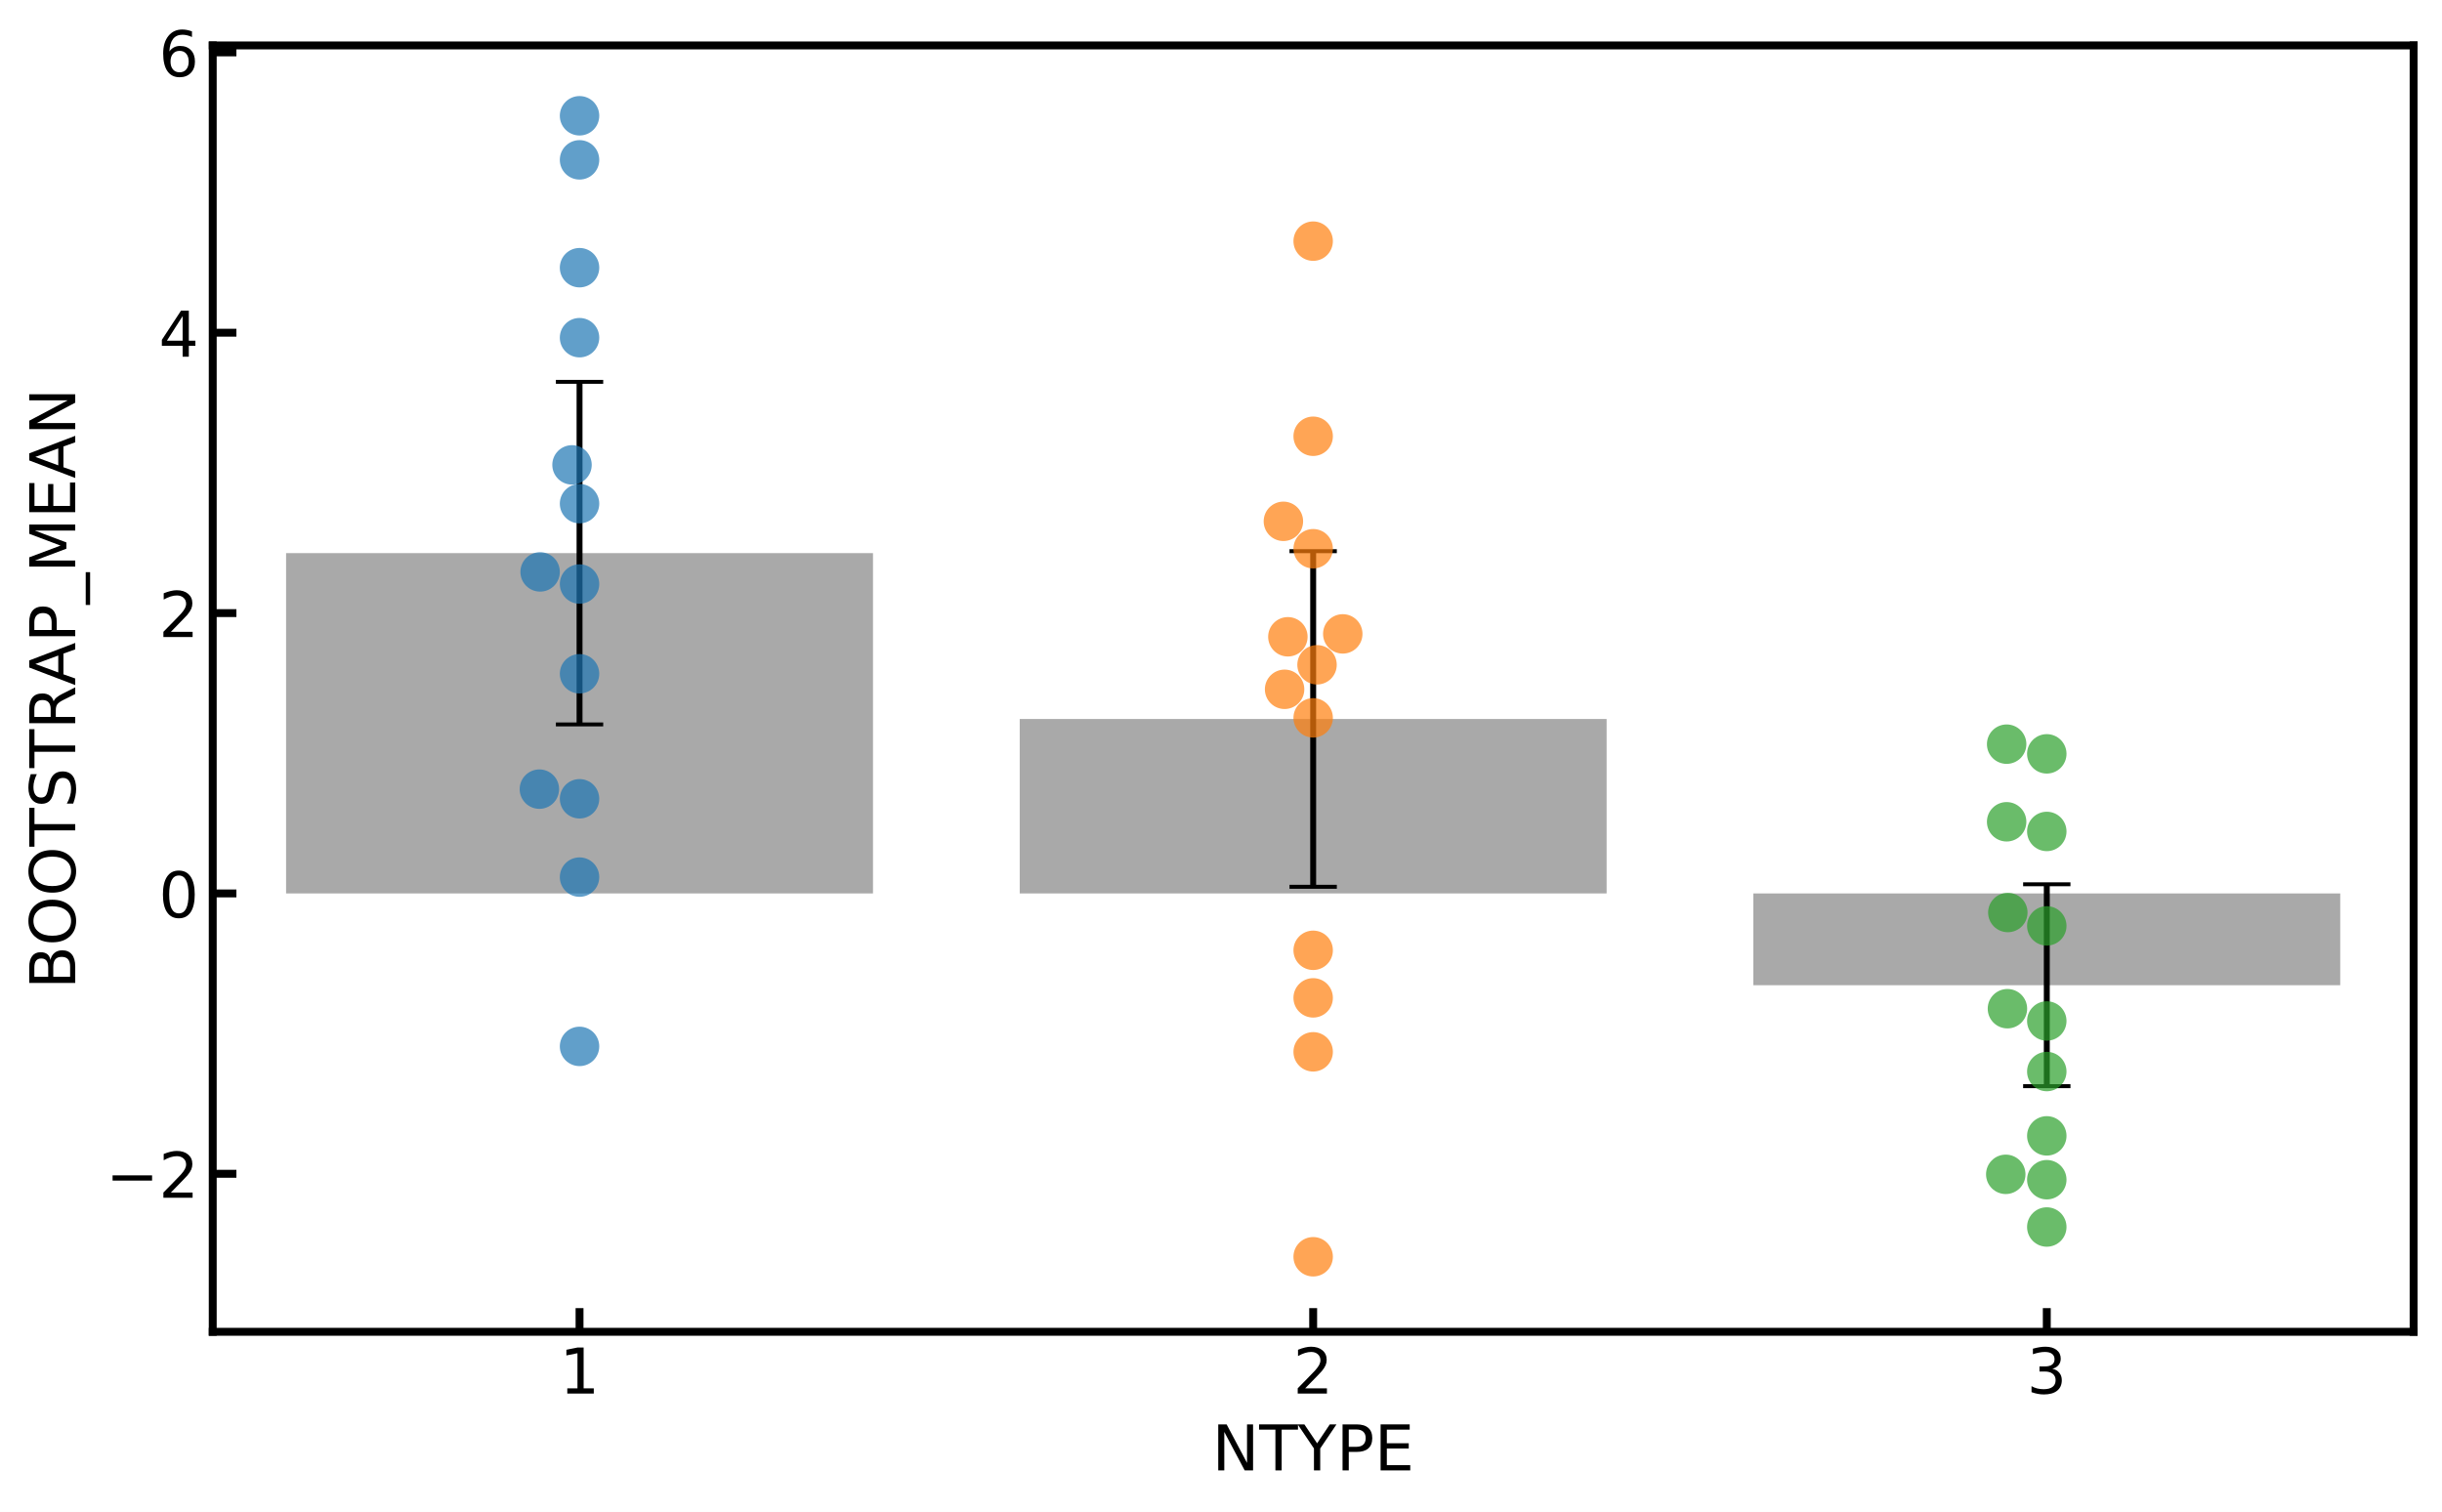
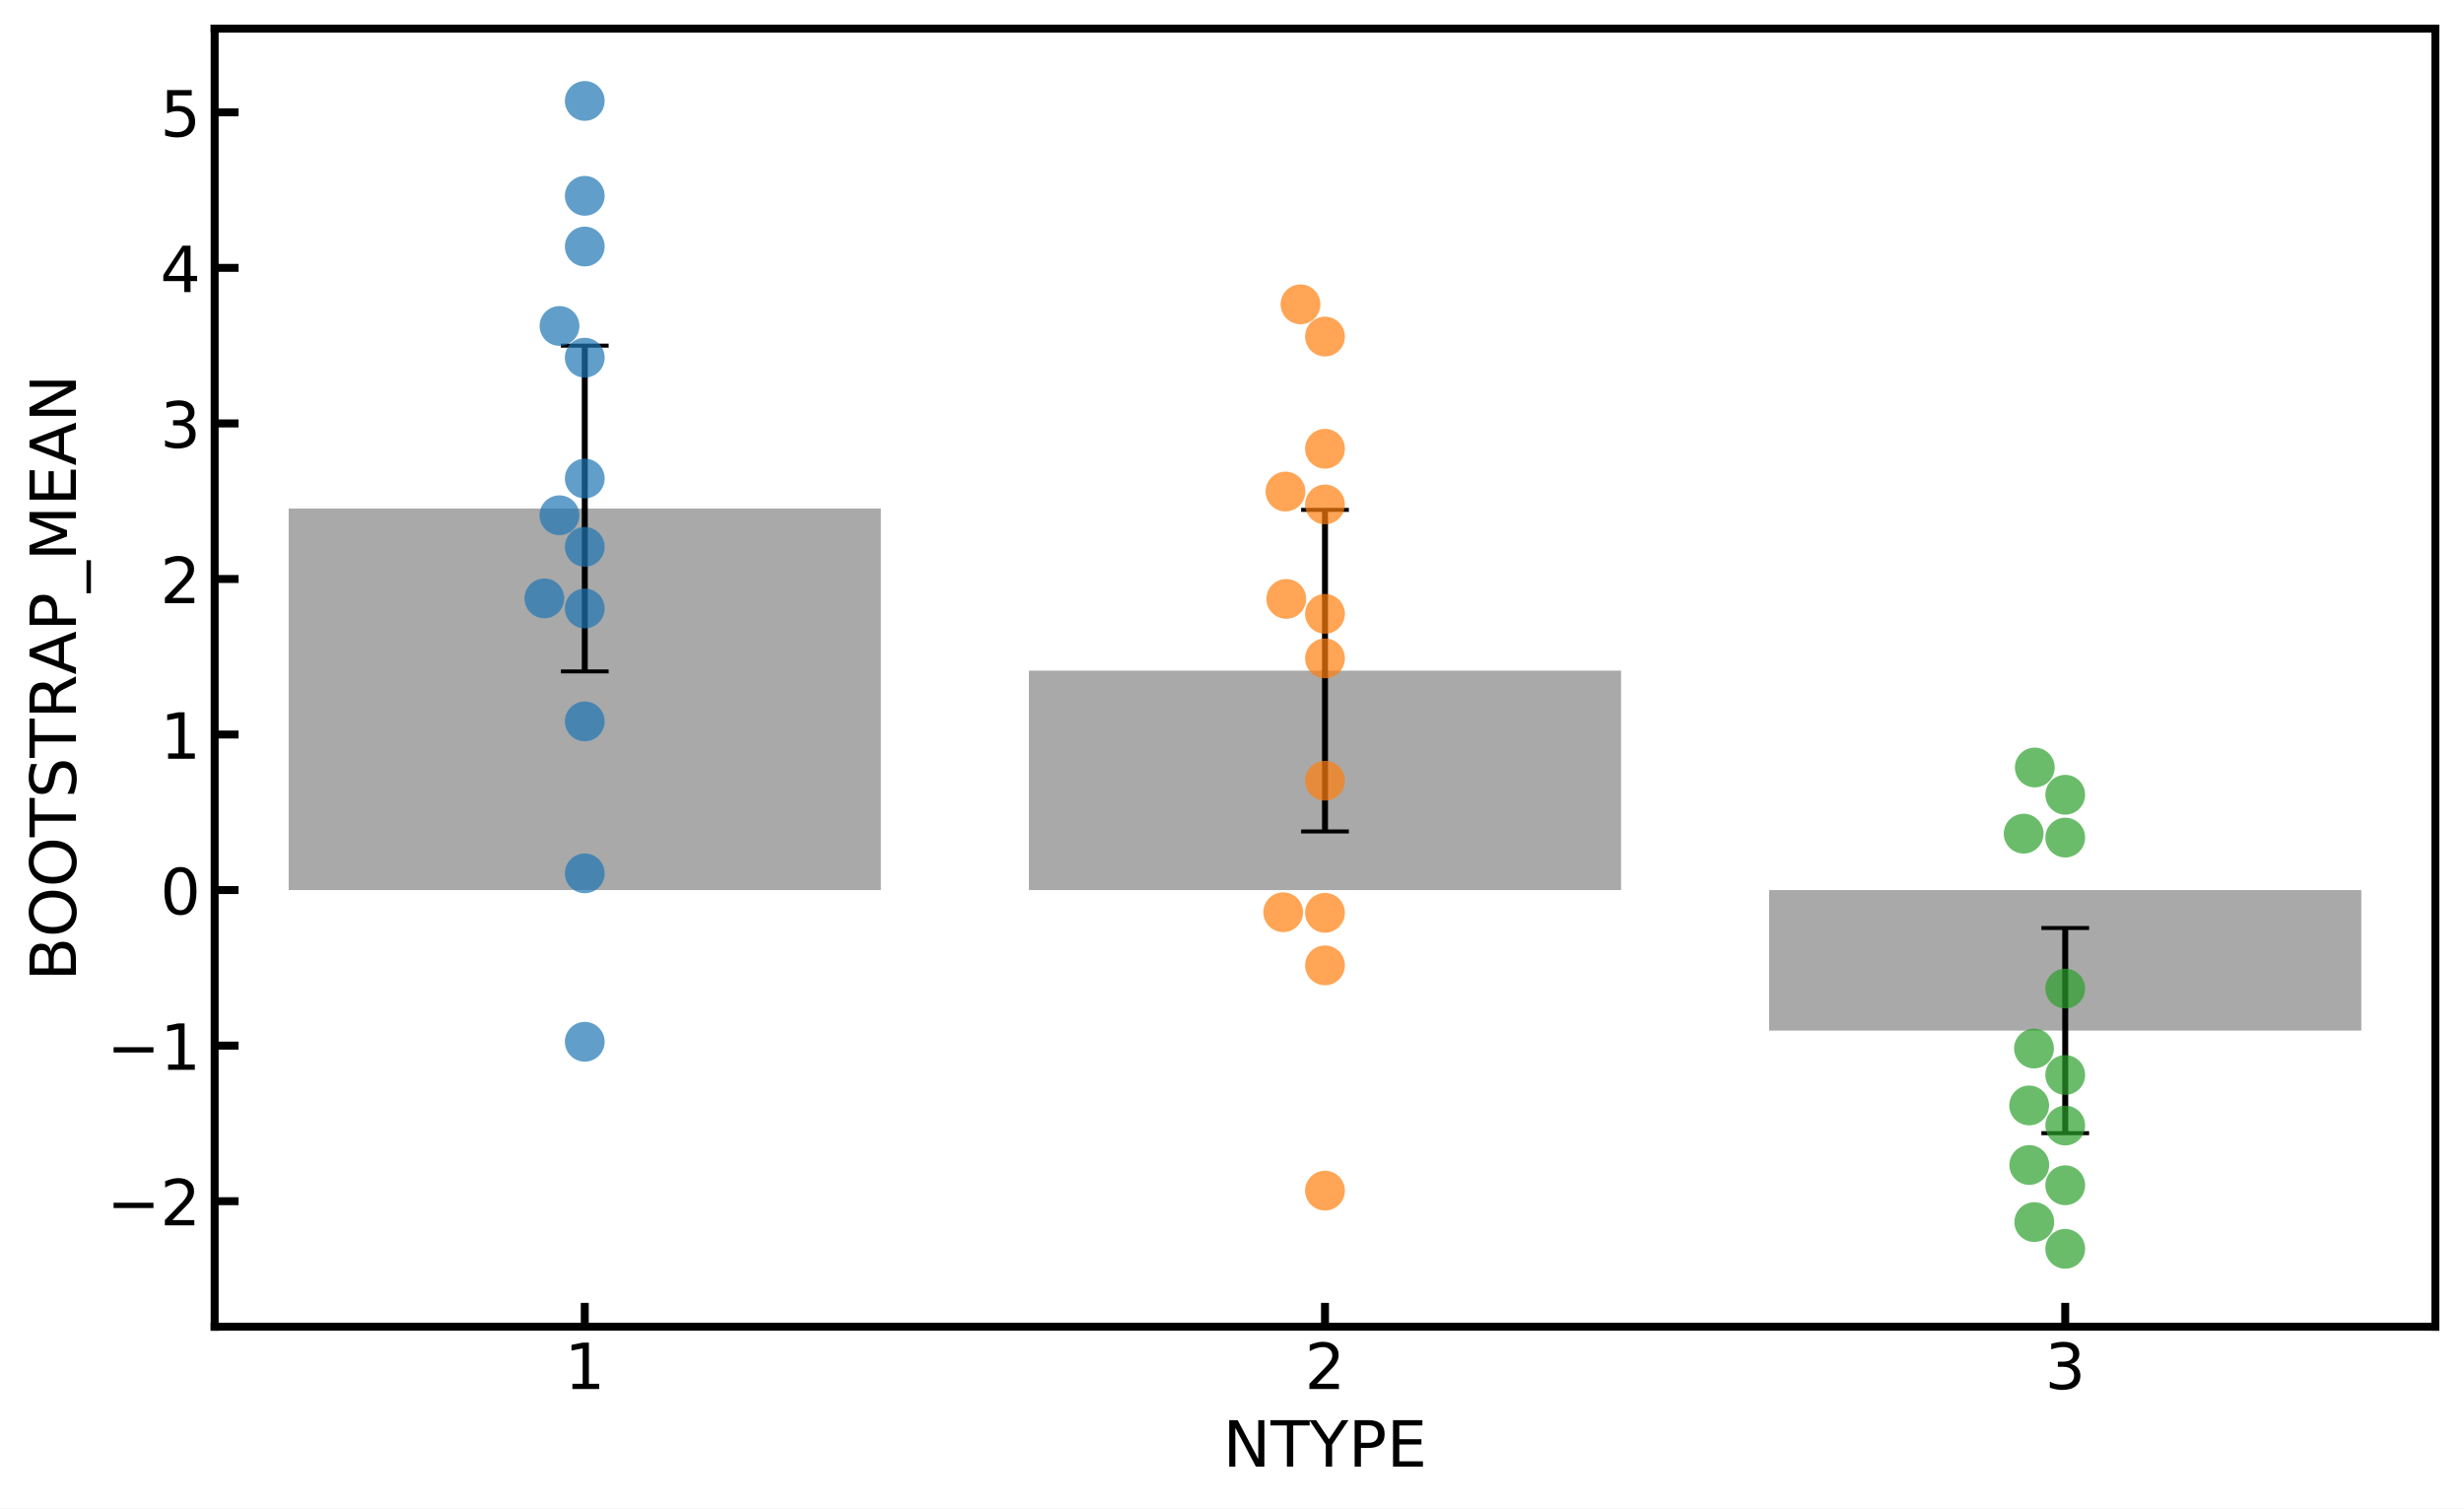
- <svg xmlns="http://www.w3.org/2000/svg" xmlns:xlink="http://www.w3.org/1999/xlink" height="383.348pt" version="1.1" viewBox="0 0 619.135 383.348" width="619.135pt">
+ <svg xmlns="http://www.w3.org/2000/svg" xmlns:xlink="http://www.w3.org/1999/xlink" height="379.03pt" version="1.1" viewBox="0 0 619.135 379.03" width="619.135pt">
  <defs>
    <style type="text/css">
*{stroke-linecap:butt;stroke-linejoin:round;}
  </style>
  </defs>
  <g id="figure_1">
    <g id="patch_1">
-       <path d="M 0 383.348  L 619.135 383.348  L 619.135 0  L 0 0  z " style="fill:#ffffff;" />
+       <path d="M 0 379.03  L 619.135 379.03  L 619.135 0  L 0 0  z " style="fill:#ffffff;" />
    </g>
    <g id="axes_1">
      <g id="patch_2">
-         <path d="M 53.935 337.678  L 611.935 337.678  L 611.935 11.518  L 53.935 11.518  z " style="fill:#ffffff;" />
+         <path d="M 53.935 333.36  L 611.935 333.36  L 611.935 7.2  L 53.935 7.2  z " style="fill:#ffffff;" />
      </g>
      <g id="patch_3">
-         <path clip-path="url(#pdb4d108498)" d="M 72.535 226.531  L 221.335 226.531  L 221.335 140.245  L 72.535 140.245  z " style="fill:#a9a9a9;" />
+         <path clip-path="url(#pf513276c73)" d="M 72.535 223.643  L 221.335 223.643  L 221.335 127.777  L 72.535 127.777  z " style="fill:#a9a9a9;" />
      </g>
      <g id="patch_4">
-         <path clip-path="url(#pdb4d108498)" d="M 258.535 226.531  L 407.335 226.531  L 407.335 182.3  L 258.535 182.3  z " style="fill:#a9a9a9;" />
+         <path clip-path="url(#pf513276c73)" d="M 258.535 223.643  L 407.335 223.643  L 407.335 168.512  L 258.535 168.512  z " style="fill:#a9a9a9;" />
      </g>
      <g id="patch_5">
-         <path clip-path="url(#pdb4d108498)" d="M 444.535 226.531  L 593.335 226.531  L 593.335 249.801  L 444.535 249.801  z " style="fill:#a9a9a9;" />
+         <path clip-path="url(#pf513276c73)" d="M 444.535 223.643  L 593.335 223.643  L 593.335 258.952  L 444.535 258.952  z " style="fill:#a9a9a9;" />
      </g>
      <g id="matplotlib.axis_1">
        <g id="xtick_1">
          <g id="line2d_1">
            <defs>
-               <path d="M 0 0  L 0 -6  " id="mb0df0463df" style="stroke:#000000;stroke-width:2;" />
-             </defs>
-             <g>
-               <use style="stroke:#000000;stroke-width:2;" x="146.935" xlink:href="#mb0df0463df" y="337.678" />
+               <path d="M 0 0  L 0 -6  " id="m3873dc0b98" style="stroke:#000000;stroke-width:2;" />
+             </defs>
+             <g>
+               <use style="stroke:#000000;stroke-width:2;" x="146.935" xlink:href="#m3873dc0b98" y="333.36" />
            </g>
          </g>
          <g id="text_1">
            <defs>
              <path d="M 12.406 8.297  L 28.516 8.297  L 28.516 63.922  L 10.984 60.406  L 10.984 69.391  L 28.422 72.906  L 38.281 72.906  L 38.281 8.297  L 54.391 8.297  L 54.391 0  L 12.406 0  z " id="DejaVuSans-49" />
            </defs>
-             <g transform="translate(141.845 353.3353)scale(0.16 -0.16)">
+             <g transform="translate(141.845 349.0175)scale(0.16 -0.16)">
              <use xlink:href="#DejaVuSans-49" />
            </g>
          </g>
        </g>
        <g id="xtick_2">
          <g id="line2d_2">
            <g>
-               <use style="stroke:#000000;stroke-width:2;" x="332.935" xlink:href="#mb0df0463df" y="337.678" />
+               <use style="stroke:#000000;stroke-width:2;" x="332.935" xlink:href="#m3873dc0b98" y="333.36" />
            </g>
          </g>
          <g id="text_2">
            <defs>
              <path d="M 19.188 8.297  L 53.609 8.297  L 53.609 0  L 7.328 0  L 7.328 8.297  Q 12.938 14.109 22.625 23.891  Q 32.328 33.688 34.812 36.531  Q 39.547 41.844 41.422 45.531  Q 43.312 49.219 43.312 52.781  Q 43.312 58.594 39.234 62.25  Q 35.156 65.922 28.609 65.922  Q 23.969 65.922 18.812 64.312  Q 13.672 62.703 7.812 59.422  L 7.812 69.391  Q 13.766 71.781 18.938 73  Q 24.125 74.219 28.422 74.219  Q 39.75 74.219 46.484 68.547  Q 53.219 62.891 53.219 53.422  Q 53.219 48.922 51.531 44.891  Q 49.859 40.875 45.406 35.406  Q 44.188 33.984 37.641 27.219  Q 31.109 20.453 19.188 8.297  z " id="DejaVuSans-50" />
            </defs>
-             <g transform="translate(327.845 353.3353)scale(0.16 -0.16)">
+             <g transform="translate(327.845 349.0175)scale(0.16 -0.16)">
              <use xlink:href="#DejaVuSans-50" />
            </g>
          </g>
        </g>
        <g id="xtick_3">
          <g id="line2d_3">
            <g>
-               <use style="stroke:#000000;stroke-width:2;" x="518.935" xlink:href="#mb0df0463df" y="337.678" />
+               <use style="stroke:#000000;stroke-width:2;" x="518.935" xlink:href="#m3873dc0b98" y="333.36" />
            </g>
          </g>
          <g id="text_3">
            <defs>
              <path d="M 40.578 39.312  Q 47.656 37.797 51.625 33  Q 55.609 28.219 55.609 21.188  Q 55.609 10.406 48.188 4.484  Q 40.766 -1.422 27.094 -1.422  Q 22.516 -1.422 17.656 -0.516  Q 12.797 0.391 7.625 2.203  L 7.625 11.719  Q 11.719 9.328 16.594 8.109  Q 21.484 6.891 26.812 6.891  Q 36.078 6.891 40.938 10.547  Q 45.797 14.203 45.797 21.188  Q 45.797 27.641 41.281 31.266  Q 36.766 34.906 28.719 34.906  L 20.219 34.906  L 20.219 43.016  L 29.109 43.016  Q 36.375 43.016 40.234 45.922  Q 44.094 48.828 44.094 54.297  Q 44.094 59.906 40.109 62.906  Q 36.141 65.922 28.719 65.922  Q 24.656 65.922 20.016 65.031  Q 15.375 64.156 9.812 62.312  L 9.812 71.094  Q 15.438 72.656 20.344 73.438  Q 25.25 74.219 29.594 74.219  Q 40.828 74.219 47.359 69.109  Q 53.906 64.016 53.906 55.328  Q 53.906 49.266 50.438 45.094  Q 46.969 40.922 40.578 39.312  z " id="DejaVuSans-51" />
            </defs>
-             <g transform="translate(513.845 353.3353)scale(0.16 -0.16)">
+             <g transform="translate(513.845 349.0175)scale(0.16 -0.16)">
              <use xlink:href="#DejaVuSans-51" />
            </g>
          </g>
        </g>
        <g id="text_4">
          <defs>
            <path d="M 9.812 72.906  L 23.094 72.906  L 55.422 11.922  L 55.422 72.906  L 64.984 72.906  L 64.984 0  L 51.703 0  L 19.391 60.984  L 19.391 0  L 9.812 0  z " id="DejaVuSans-78" />
            <path d="M -0.297 72.906  L 61.375 72.906  L 61.375 64.594  L 35.5 64.594  L 35.5 0  L 25.594 0  L 25.594 64.594  L -0.297 64.594  z " id="DejaVuSans-84" />
            <path d="M -0.203 72.906  L 10.406 72.906  L 30.609 42.922  L 50.688 72.906  L 61.281 72.906  L 35.5 34.719  L 35.5 0  L 25.594 0  L 25.594 34.719  z " id="DejaVuSans-89" />
            <path d="M 19.672 64.797  L 19.672 37.406  L 32.078 37.406  Q 38.969 37.406 42.719 40.969  Q 46.484 44.531 46.484 51.125  Q 46.484 57.672 42.719 61.234  Q 38.969 64.797 32.078 64.797  z M 9.812 72.906  L 32.078 72.906  Q 44.344 72.906 50.609 67.359  Q 56.891 61.812 56.891 51.125  Q 56.891 40.328 50.609 34.812  Q 44.344 29.297 32.078 29.297  L 19.672 29.297  L 19.672 0  L 9.812 0  z " id="DejaVuSans-80" />
            <path d="M 9.812 72.906  L 55.906 72.906  L 55.906 64.594  L 19.672 64.594  L 19.672 43.016  L 54.391 43.016  L 54.391 34.719  L 19.672 34.719  L 19.672 8.297  L 56.781 8.297  L 56.781 0  L 9.812 0  z " id="DejaVuSans-69" />
          </defs>
-           <g transform="translate(307.2987 372.8203)scale(0.16 -0.16)">
+           <g transform="translate(307.2987 368.5025)scale(0.16 -0.16)">
            <use xlink:href="#DejaVuSans-78" />
            <use x="74.805" xlink:href="#DejaVuSans-84" />
            <use x="135.889" xlink:href="#DejaVuSans-89" />
            <use x="196.973" xlink:href="#DejaVuSans-80" />
            <use x="257.275" xlink:href="#DejaVuSans-69" />
          </g>
        </g>
      </g>
      <g id="matplotlib.axis_2">
        <g id="ytick_1">
          <g id="line2d_4">
            <defs>
-               <path d="M 0 0  L 6 0  " id="m4673565961" style="stroke:#000000;stroke-width:2;" />
-             </defs>
-             <g>
-               <use style="stroke:#000000;stroke-width:2;" x="53.935" xlink:href="#m4673565961" y="297.615" />
+               <path d="M 0 0  L 6 0  " id="mf9637d54d9" style="stroke:#000000;stroke-width:2;" />
+             </defs>
+             <g>
+               <use style="stroke:#000000;stroke-width:2;" x="53.935" xlink:href="#mf9637d54d9" y="301.81" />
            </g>
          </g>
          <g id="text_5">
            <defs>
              <path d="M 10.594 35.5  L 73.188 35.5  L 73.188 27.203  L 10.594 27.203  z " id="DejaVuSans-8722" />
            </defs>
-             <g transform="translate(26.8475 303.6936)scale(0.16 -0.16)">
+             <g transform="translate(26.8475 307.8885)scale(0.16 -0.16)">
              <use xlink:href="#DejaVuSans-8722" />
              <use x="83.789" xlink:href="#DejaVuSans-50" />
            </g>
          </g>
        </g>
        <g id="ytick_2">
          <g id="line2d_5">
            <g>
-               <use style="stroke:#000000;stroke-width:2;" x="53.935" xlink:href="#m4673565961" y="226.531" />
+               <use style="stroke:#000000;stroke-width:2;" x="53.935" xlink:href="#mf9637d54d9" y="262.727" />
            </g>
          </g>
          <g id="text_6">
-             <defs>
-               <path d="M 31.781 66.406  Q 24.172 66.406 20.328 58.906  Q 16.5 51.422 16.5 36.375  Q 16.5 21.391 20.328 13.891  Q 24.172 6.391 31.781 6.391  Q 39.453 6.391 43.281 13.891  Q 47.125 21.391 47.125 36.375  Q 47.125 51.422 43.281 58.906  Q 39.453 66.406 31.781 66.406  z M 31.781 74.219  Q 44.047 74.219 50.516 64.516  Q 56.984 54.828 56.984 36.375  Q 56.984 17.969 50.516 8.266  Q 44.047 -1.422 31.781 -1.422  Q 19.531 -1.422 13.062 8.266  Q 6.594 17.969 6.594 36.375  Q 6.594 54.828 13.062 64.516  Q 19.531 74.219 31.781 74.219  z " id="DejaVuSans-48" />
-             </defs>
-             <g transform="translate(40.255 232.6096)scale(0.16 -0.16)">
-               <use xlink:href="#DejaVuSans-48" />
+             <g transform="translate(26.8475 268.8053)scale(0.16 -0.16)">
+               <use xlink:href="#DejaVuSans-8722" />
+               <use x="83.789" xlink:href="#DejaVuSans-49" />
            </g>
          </g>
        </g>
        <g id="ytick_3">
          <g id="line2d_6">
            <g>
-               <use style="stroke:#000000;stroke-width:2;" x="53.935" xlink:href="#m4673565961" y="155.447" />
+               <use style="stroke:#000000;stroke-width:2;" x="53.935" xlink:href="#mf9637d54d9" y="223.643" />
            </g>
          </g>
          <g id="text_7">
-             <g transform="translate(40.255 161.5256)scale(0.16 -0.16)">
-               <use xlink:href="#DejaVuSans-50" />
+             <defs>
+               <path d="M 31.781 66.406  Q 24.172 66.406 20.328 58.906  Q 16.5 51.422 16.5 36.375  Q 16.5 21.391 20.328 13.891  Q 24.172 6.391 31.781 6.391  Q 39.453 6.391 43.281 13.891  Q 47.125 21.391 47.125 36.375  Q 47.125 51.422 43.281 58.906  Q 39.453 66.406 31.781 66.406  z M 31.781 74.219  Q 44.047 74.219 50.516 64.516  Q 56.984 54.828 56.984 36.375  Q 56.984 17.969 50.516 8.266  Q 44.047 -1.422 31.781 -1.422  Q 19.531 -1.422 13.062 8.266  Q 6.594 17.969 6.594 36.375  Q 6.594 54.828 13.062 64.516  Q 19.531 74.219 31.781 74.219  z " id="DejaVuSans-48" />
+             </defs>
+             <g transform="translate(40.255 229.722)scale(0.16 -0.16)">
+               <use xlink:href="#DejaVuSans-48" />
            </g>
          </g>
        </g>
        <g id="ytick_4">
          <g id="line2d_7">
            <g>
-               <use style="stroke:#000000;stroke-width:2;" x="53.935" xlink:href="#m4673565961" y="84.363" />
+               <use style="stroke:#000000;stroke-width:2;" x="53.935" xlink:href="#mf9637d54d9" y="184.56" />
            </g>
          </g>
          <g id="text_8">
-             <defs>
-               <path d="M 37.797 64.312  L 12.891 25.391  L 37.797 25.391  z M 35.203 72.906  L 47.609 72.906  L 47.609 25.391  L 58.016 25.391  L 58.016 17.188  L 47.609 17.188  L 47.609 0  L 37.797 0  L 37.797 17.188  L 4.891 17.188  L 4.891 26.703  z " id="DejaVuSans-52" />
-             </defs>
-             <g transform="translate(40.255 90.44153)scale(0.16 -0.16)">
-               <use xlink:href="#DejaVuSans-52" />
+             <g transform="translate(40.255 190.6387)scale(0.16 -0.16)">
+               <use xlink:href="#DejaVuSans-49" />
            </g>
          </g>
        </g>
        <g id="ytick_5">
          <g id="line2d_8">
            <g>
-               <use style="stroke:#000000;stroke-width:2;" x="53.935" xlink:href="#m4673565961" y="13.279" />
+               <use style="stroke:#000000;stroke-width:2;" x="53.935" xlink:href="#mf9637d54d9" y="145.477" />
            </g>
          </g>
          <g id="text_9">
-             <defs>
-               <path d="M 33.016 40.375  Q 26.375 40.375 22.484 35.828  Q 18.609 31.297 18.609 23.391  Q 18.609 15.531 22.484 10.953  Q 26.375 6.391 33.016 6.391  Q 39.656 6.391 43.531 10.953  Q 47.406 15.531 47.406 23.391  Q 47.406 31.297 43.531 35.828  Q 39.656 40.375 33.016 40.375  z M 52.594 71.297  L 52.594 62.312  Q 48.875 64.062 45.094 64.984  Q 41.312 65.922 37.594 65.922  Q 27.828 65.922 22.672 59.328  Q 17.531 52.734 16.797 39.406  Q 19.672 43.656 24.016 45.922  Q 28.375 48.188 33.594 48.188  Q 44.578 48.188 50.953 41.516  Q 57.328 34.859 57.328 23.391  Q 57.328 12.156 50.688 5.359  Q 44.047 -1.422 33.016 -1.422  Q 20.359 -1.422 13.672 8.266  Q 6.984 17.969 6.984 36.375  Q 6.984 53.656 15.188 63.938  Q 23.391 74.219 37.203 74.219  Q 40.922 74.219 44.703 73.484  Q 48.484 72.75 52.594 71.297  z " id="DejaVuSans-54" />
-             </defs>
-             <g transform="translate(40.255 19.3575)scale(0.16 -0.16)">
-               <use xlink:href="#DejaVuSans-54" />
-             </g>
-           </g>
-         </g>
-         <g id="text_10">
+             <g transform="translate(40.255 151.5554)scale(0.16 -0.16)">
+               <use xlink:href="#DejaVuSans-50" />
+             </g>
+           </g>
+         </g>
+         <g id="ytick_6">
+           <g id="line2d_9">
+             <g>
+               <use style="stroke:#000000;stroke-width:2;" x="53.935" xlink:href="#mf9637d54d9" y="106.393" />
+             </g>
+           </g>
+           <g id="text_10">
+             <g transform="translate(40.255 112.4721)scale(0.16 -0.16)">
+               <use xlink:href="#DejaVuSans-51" />
+             </g>
+           </g>
+         </g>
+         <g id="ytick_7">
+           <g id="line2d_10">
+             <g>
+               <use style="stroke:#000000;stroke-width:2;" x="53.935" xlink:href="#mf9637d54d9" y="67.31" />
+             </g>
+           </g>
+           <g id="text_11">
+             <defs>
+               <path d="M 37.797 64.312  L 12.891 25.391  L 37.797 25.391  z M 35.203 72.906  L 47.609 72.906  L 47.609 25.391  L 58.016 25.391  L 58.016 17.188  L 47.609 17.188  L 47.609 0  L 37.797 0  L 37.797 17.188  L 4.891 17.188  L 4.891 26.703  z " id="DejaVuSans-52" />
+             </defs>
+             <g transform="translate(40.255 73.38882)scale(0.16 -0.16)">
+               <use xlink:href="#DejaVuSans-52" />
+             </g>
+           </g>
+         </g>
+         <g id="ytick_8">
+           <g id="line2d_11">
+             <g>
+               <use style="stroke:#000000;stroke-width:2;" x="53.935" xlink:href="#mf9637d54d9" y="28.227" />
+             </g>
+           </g>
+           <g id="text_12">
+             <defs>
+               <path d="M 10.797 72.906  L 49.516 72.906  L 49.516 64.594  L 19.828 64.594  L 19.828 46.734  Q 21.969 47.469 24.109 47.828  Q 26.266 48.188 28.422 48.188  Q 40.625 48.188 47.75 41.5  Q 54.891 34.812 54.891 23.391  Q 54.891 11.625 47.562 5.094  Q 40.234 -1.422 26.906 -1.422  Q 22.312 -1.422 17.547 -0.641  Q 12.797 0.141 7.719 1.703  L 7.719 11.625  Q 12.109 9.234 16.797 8.062  Q 21.484 6.891 26.703 6.891  Q 35.156 6.891 40.078 11.328  Q 45.016 15.766 45.016 23.391  Q 45.016 31 40.078 35.438  Q 35.156 39.891 26.703 39.891  Q 22.75 39.891 18.812 39.016  Q 14.891 38.141 10.797 36.281  z " id="DejaVuSans-53" />
+             </defs>
+             <g transform="translate(40.255 34.30553)scale(0.16 -0.16)">
+               <use xlink:href="#DejaVuSans-53" />
+             </g>
+           </g>
+         </g>
+         <g id="text_13">
          <defs>
            <path d="M 19.672 34.812  L 19.672 8.109  L 35.5 8.109  Q 43.453 8.109 47.281 11.406  Q 51.125 14.703 51.125 21.484  Q 51.125 28.328 47.281 31.562  Q 43.453 34.812 35.5 34.812  z M 19.672 64.797  L 19.672 42.828  L 34.281 42.828  Q 41.5 42.828 45.031 45.531  Q 48.578 48.25 48.578 53.812  Q 48.578 59.328 45.031 62.062  Q 41.5 64.797 34.281 64.797  z M 9.812 72.906  L 35.016 72.906  Q 46.297 72.906 52.391 68.219  Q 58.5 63.531 58.5 54.891  Q 58.5 48.188 55.375 44.234  Q 52.25 40.281 46.188 39.312  Q 53.469 37.75 57.5 32.781  Q 61.531 27.828 61.531 20.406  Q 61.531 10.641 54.891 5.312  Q 48.25 0 35.984 0  L 9.812 0  z " id="DejaVuSans-66" />
            <path d="M 39.406 66.219  Q 28.656 66.219 22.328 58.203  Q 16.016 50.203 16.016 36.375  Q 16.016 22.609 22.328 14.594  Q 28.656 6.594 39.406 6.594  Q 50.141 6.594 56.422 14.594  Q 62.703 22.609 62.703 36.375  Q 62.703 50.203 56.422 58.203  Q 50.141 66.219 39.406 66.219  z M 39.406 74.219  Q 54.734 74.219 63.906 63.938  Q 73.094 53.656 73.094 36.375  Q 73.094 19.141 63.906 8.859  Q 54.734 -1.422 39.406 -1.422  Q 24.031 -1.422 14.812 8.828  Q 5.609 19.094 5.609 36.375  Q 5.609 53.656 14.812 63.938  Q 24.031 74.219 39.406 74.219  z " id="DejaVuSans-79" />
            <path d="M 53.516 70.516  L 53.516 60.891  Q 47.906 63.578 42.922 64.891  Q 37.938 66.219 33.297 66.219  Q 25.25 66.219 20.875 63.094  Q 16.5 59.969 16.5 54.203  Q 16.5 49.359 19.406 46.891  Q 22.312 44.438 30.422 42.922  L 36.375 41.703  Q 47.406 39.594 52.656 34.297  Q 57.906 29 57.906 20.125  Q 57.906 9.516 50.797 4.047  Q 43.703 -1.422 29.984 -1.422  Q 24.812 -1.422 18.969 -0.25  Q 13.141 0.922 6.891 3.219  L 6.891 13.375  Q 12.891 10.016 18.656 8.297  Q 24.422 6.594 29.984 6.594  Q 38.422 6.594 43.016 9.906  Q 47.609 13.234 47.609 19.391  Q 47.609 24.75 44.312 27.781  Q 41.016 30.812 33.5 32.328  L 27.484 33.5  Q 16.453 35.688 11.516 40.375  Q 6.594 45.062 6.594 53.422  Q 6.594 63.094 13.406 68.656  Q 20.219 74.219 32.172 74.219  Q 37.312 74.219 42.625 73.281  Q 47.953 72.359 53.516 70.516  z " id="DejaVuSans-83" />
            <path d="M 44.391 34.188  Q 47.562 33.109 50.562 29.594  Q 53.562 26.078 56.594 19.922  L 66.609 0  L 56 0  L 46.688 18.703  Q 43.062 26.031 39.672 28.422  Q 36.281 30.812 30.422 30.812  L 19.672 30.812  L 19.672 0  L 9.812 0  L 9.812 72.906  L 32.078 72.906  Q 44.578 72.906 50.734 67.672  Q 56.891 62.453 56.891 51.906  Q 56.891 45.016 53.688 40.469  Q 50.484 35.938 44.391 34.188  z M 19.672 64.797  L 19.672 38.922  L 32.078 38.922  Q 39.203 38.922 42.844 42.219  Q 46.484 45.516 46.484 51.906  Q 46.484 58.297 42.844 61.547  Q 39.203 64.797 32.078 64.797  z " id="DejaVuSans-82" />
            <path d="M 34.188 63.188  L 20.797 26.906  L 47.609 26.906  z M 28.609 72.906  L 39.797 72.906  L 67.578 0  L 57.328 0  L 50.688 18.703  L 17.828 18.703  L 11.188 0  L 0.781 0  z " id="DejaVuSans-65" />
            <path d="M 50.984 -16.609  L 50.984 -23.578  L -0.984 -23.578  L -0.984 -16.609  z " id="DejaVuSans-95" />
            <path d="M 9.812 72.906  L 24.516 72.906  L 43.109 23.297  L 61.812 72.906  L 76.516 72.906  L 76.516 0  L 66.891 0  L 66.891 64.016  L 48.094 14.016  L 38.188 14.016  L 19.391 64.016  L 19.391 0  L 9.812 0  z " id="DejaVuSans-77" />
          </defs>
-           <g transform="translate(19.075 250.7965)rotate(-90)scale(0.16 -0.16)">
+           <g transform="translate(19.075 246.4787)rotate(-90)scale(0.16 -0.16)">
            <use xlink:href="#DejaVuSans-66" />
            <use x="68.588" xlink:href="#DejaVuSans-79" />
            <use x="147.299" xlink:href="#DejaVuSans-79" />
            <use x="226.01" xlink:href="#DejaVuSans-84" />
            <use x="287.094" xlink:href="#DejaVuSans-83" />
            <use x="350.57" xlink:href="#DejaVuSans-84" />
            <use x="411.654" xlink:href="#DejaVuSans-82" />
            <use x="481.074" xlink:href="#DejaVuSans-65" />
            <use x="549.482" xlink:href="#DejaVuSans-80" />
            <use x="609.785" xlink:href="#DejaVuSans-95" />
            <use x="659.785" xlink:href="#DejaVuSans-77" />
            <use x="746.064" xlink:href="#DejaVuSans-69" />
            <use x="809.248" xlink:href="#DejaVuSans-65" />
            <use x="877.656" xlink:href="#DejaVuSans-78" />
          </g>
        </g>
      </g>
      <g id="LineCollection_1">
-         <path clip-path="url(#pdb4d108498)" d="M 146.935 183.678  L 146.935 96.813  " style="fill:none;stroke:#000000;stroke-width:1.5;" />
-         <path clip-path="url(#pdb4d108498)" d="M 332.935 224.848  L 332.935 139.751  " style="fill:none;stroke:#000000;stroke-width:1.5;" />
-         <path clip-path="url(#pdb4d108498)" d="M 518.935 275.395  L 518.935 224.207  " style="fill:none;stroke:#000000;stroke-width:1.5;" />
-       </g>
-       <g id="line2d_9">
+         <path clip-path="url(#pf513276c73)" d="M 146.935 168.705  L 146.935 86.85  " style="fill:none;stroke:#000000;stroke-width:1.5;" />
+         <path clip-path="url(#pf513276c73)" d="M 332.935 208.914  L 332.935 128.11  " style="fill:none;stroke:#000000;stroke-width:1.5;" />
+         <path clip-path="url(#pf513276c73)" d="M 518.935 284.728  L 518.935 233.175  " style="fill:none;stroke:#000000;stroke-width:1.5;" />
+       </g>
+       <g id="line2d_12">
        <defs>
-           <path d="M 6 0  L -6 -0  " id="m2d28e873d2" style="stroke:#000000;" />
+           <path d="M 6 0  L -6 -0  " id="m8f550f317b" style="stroke:#000000;" />
        </defs>
-         <g clip-path="url(#pdb4d108498)">
-           <use style="stroke:#000000;" x="146.935" xlink:href="#m2d28e873d2" y="183.678" />
-           <use style="stroke:#000000;" x="332.935" xlink:href="#m2d28e873d2" y="224.848" />
-           <use style="stroke:#000000;" x="518.935" xlink:href="#m2d28e873d2" y="275.395" />
-         </g>
-       </g>
-       <g id="line2d_10">
-         <g clip-path="url(#pdb4d108498)">
-           <use style="stroke:#000000;" x="146.935" xlink:href="#m2d28e873d2" y="96.813" />
-           <use style="stroke:#000000;" x="332.935" xlink:href="#m2d28e873d2" y="139.751" />
-           <use style="stroke:#000000;" x="518.935" xlink:href="#m2d28e873d2" y="224.207" />
+         <g clip-path="url(#pf513276c73)">
+           <use style="stroke:#000000;" x="146.935" xlink:href="#m8f550f317b" y="168.705" />
+           <use style="stroke:#000000;" x="332.935" xlink:href="#m8f550f317b" y="208.914" />
+           <use style="stroke:#000000;" x="518.935" xlink:href="#m8f550f317b" y="284.728" />
+         </g>
+       </g>
+       <g id="line2d_13">
+         <g clip-path="url(#pf513276c73)">
+           <use style="stroke:#000000;" x="146.935" xlink:href="#m8f550f317b" y="86.85" />
+           <use style="stroke:#000000;" x="332.935" xlink:href="#m8f550f317b" y="128.11" />
+           <use style="stroke:#000000;" x="518.935" xlink:href="#m8f550f317b" y="233.175" />
        </g>
      </g>
      <g id="patch_6">
-         <path d="M 53.935 337.678  L 53.935 11.518  " style="fill:none;stroke:#000000;stroke-linecap:square;stroke-linejoin:miter;stroke-width:2;" />
+         <path d="M 53.935 333.36  L 53.935 7.2  " style="fill:none;stroke:#000000;stroke-linecap:square;stroke-linejoin:miter;stroke-width:2;" />
      </g>
      <g id="patch_7">
-         <path d="M 611.935 337.678  L 611.935 11.518  " style="fill:none;stroke:#000000;stroke-linecap:square;stroke-linejoin:miter;stroke-width:2;" />
+         <path d="M 611.935 333.36  L 611.935 7.2  " style="fill:none;stroke:#000000;stroke-linecap:square;stroke-linejoin:miter;stroke-width:2;" />
      </g>
      <g id="patch_8">
-         <path d="M 53.935 337.678  L 611.935 337.678  " style="fill:none;stroke:#000000;stroke-linecap:square;stroke-linejoin:miter;stroke-width:2;" />
+         <path d="M 53.935 333.36  L 611.935 333.36  " style="fill:none;stroke:#000000;stroke-linecap:square;stroke-linejoin:miter;stroke-width:2;" />
      </g>
      <g id="patch_9">
-         <path d="M 53.935 11.518  L 611.935 11.518  " style="fill:none;stroke:#000000;stroke-linecap:square;stroke-linejoin:miter;stroke-width:2;" />
+         <path d="M 53.935 7.2  L 611.935 7.2  " style="fill:none;stroke:#000000;stroke-linecap:square;stroke-linejoin:miter;stroke-width:2;" />
      </g>
      <g id="PathCollection_1">
        <defs>
-           <path d="M 0 5  C 1.326 5 2.598 4.473 3.536 3.536  C 4.473 2.598 5 1.326 5 0  C 5 -1.326 4.473 -2.598 3.536 -3.536  C 2.598 -4.473 1.326 -5 0 -5  C -1.326 -5 -2.598 -4.473 -3.536 -3.536  C -4.473 -2.598 -5 -1.326 -5 0  C -5 1.326 -4.473 2.598 -3.536 3.536  C -2.598 4.473 -1.326 5 0 5  z " id="C0_0_2fbfd3152a" />
+           <path d="M 0 5  C 1.326 5 2.598 4.473 3.536 3.536  C 4.473 2.598 5 1.326 5 0  C 5 -1.326 4.473 -2.598 3.536 -3.536  C 2.598 -4.473 1.326 -5 0 -5  C -1.326 -5 -2.598 -4.473 -3.536 -3.536  C -4.473 -2.598 -5 -1.326 -5 0  C -5 1.326 -4.473 2.598 -3.536 3.536  C -2.598 4.473 -1.326 5 0 5  z " id="C0_0_8dfcc0ef80" />
        </defs>
-         <g clip-path="url(#pdb4d108498)">
-           <use style="fill:#1f77b4;fill-opacity:0.7;" x="146.935" xlink:href="#C0_0_2fbfd3152a" y="265.313" />
-         </g>
-         <g clip-path="url(#pdb4d108498)">
-           <use style="fill:#1f77b4;fill-opacity:0.7;" x="146.935" xlink:href="#C0_0_2fbfd3152a" y="222.391" />
-         </g>
-         <g clip-path="url(#pdb4d108498)">
-           <use style="fill:#1f77b4;fill-opacity:0.7;" x="146.935" xlink:href="#C0_0_2fbfd3152a" y="202.533" />
-         </g>
-         <g clip-path="url(#pdb4d108498)">
-           <use style="fill:#1f77b4;fill-opacity:0.7;" x="136.754" xlink:href="#C0_0_2fbfd3152a" y="200.086" />
-         </g>
-         <g clip-path="url(#pdb4d108498)">
-           <use style="fill:#1f77b4;fill-opacity:0.7;" x="146.935" xlink:href="#C0_0_2fbfd3152a" y="170.833" />
-         </g>
-         <g clip-path="url(#pdb4d108498)">
-           <use style="fill:#1f77b4;fill-opacity:0.7;" x="146.935" xlink:href="#C0_0_2fbfd3152a" y="148.078" />
-         </g>
-         <g clip-path="url(#pdb4d108498)">
-           <use style="fill:#1f77b4;fill-opacity:0.7;" x="136.942" xlink:href="#C0_0_2fbfd3152a" y="145.008" />
-         </g>
-         <g clip-path="url(#pdb4d108498)">
-           <use style="fill:#1f77b4;fill-opacity:0.7;" x="146.935" xlink:href="#C0_0_2fbfd3152a" y="127.704" />
-         </g>
-         <g clip-path="url(#pdb4d108498)">
-           <use style="fill:#1f77b4;fill-opacity:0.7;" x="145.027" xlink:href="#C0_0_2fbfd3152a" y="117.87" />
-         </g>
-         <g clip-path="url(#pdb4d108498)">
-           <use style="fill:#1f77b4;fill-opacity:0.7;" x="146.935" xlink:href="#C0_0_2fbfd3152a" y="85.618" />
-         </g>
-         <g clip-path="url(#pdb4d108498)">
-           <use style="fill:#1f77b4;fill-opacity:0.7;" x="146.935" xlink:href="#C0_0_2fbfd3152a" y="67.871" />
-         </g>
-         <g clip-path="url(#pdb4d108498)">
-           <use style="fill:#1f77b4;fill-opacity:0.7;" x="146.935" xlink:href="#C0_0_2fbfd3152a" y="40.53" />
-         </g>
-         <g clip-path="url(#pdb4d108498)">
-           <use style="fill:#1f77b4;fill-opacity:0.7;" x="146.935" xlink:href="#C0_0_2fbfd3152a" y="29.355" />
+         <g clip-path="url(#pf513276c73)">
+           <use style="fill:#1f77b4;fill-opacity:0.7;" x="146.935" xlink:href="#C0_0_8dfcc0ef80" y="261.759" />
+         </g>
+         <g clip-path="url(#pf513276c73)">
+           <use style="fill:#1f77b4;fill-opacity:0.7;" x="146.935" xlink:href="#C0_0_8dfcc0ef80" y="219.443" />
+         </g>
+         <g clip-path="url(#pf513276c73)">
+           <use style="fill:#1f77b4;fill-opacity:0.7;" x="146.935" xlink:href="#C0_0_8dfcc0ef80" y="181.259" />
+         </g>
+         <g clip-path="url(#pf513276c73)">
+           <use style="fill:#1f77b4;fill-opacity:0.7;" x="146.935" xlink:href="#C0_0_8dfcc0ef80" y="152.89" />
+         </g>
+         <g clip-path="url(#pf513276c73)">
+           <use style="fill:#1f77b4;fill-opacity:0.7;" x="136.778" xlink:href="#C0_0_8dfcc0ef80" y="150.354" />
+         </g>
+         <g clip-path="url(#pf513276c73)">
+           <use style="fill:#1f77b4;fill-opacity:0.7;" x="146.935" xlink:href="#C0_0_8dfcc0ef80" y="137.411" />
+         </g>
+         <g clip-path="url(#pf513276c73)">
+           <use style="fill:#1f77b4;fill-opacity:0.7;" x="140.559" xlink:href="#C0_0_8dfcc0ef80" y="129.466" />
+         </g>
+         <g clip-path="url(#pf513276c73)">
+           <use style="fill:#1f77b4;fill-opacity:0.7;" x="146.935" xlink:href="#C0_0_8dfcc0ef80" y="120.239" />
+         </g>
+         <g clip-path="url(#pf513276c73)">
+           <use style="fill:#1f77b4;fill-opacity:0.7;" x="146.935" xlink:href="#C0_0_8dfcc0ef80" y="89.873" />
+         </g>
+         <g clip-path="url(#pf513276c73)">
+           <use style="fill:#1f77b4;fill-opacity:0.7;" x="140.589" xlink:href="#C0_0_8dfcc0ef80" y="81.906" />
+         </g>
+         <g clip-path="url(#pf513276c73)">
+           <use style="fill:#1f77b4;fill-opacity:0.7;" x="146.935" xlink:href="#C0_0_8dfcc0ef80" y="61.942" />
+         </g>
+         <g clip-path="url(#pf513276c73)">
+           <use style="fill:#1f77b4;fill-opacity:0.7;" x="146.935" xlink:href="#C0_0_8dfcc0ef80" y="49.203" />
+         </g>
+         <g clip-path="url(#pf513276c73)">
+           <use style="fill:#1f77b4;fill-opacity:0.7;" x="146.935" xlink:href="#C0_0_8dfcc0ef80" y="25.362" />
        </g>
      </g>
      <g id="PathCollection_2">
        <defs>
-           <path d="M 0 5  C 1.326 5 2.598 4.473 3.536 3.536  C 4.473 2.598 5 1.326 5 0  C 5 -1.326 4.473 -2.598 3.536 -3.536  C 2.598 -4.473 1.326 -5 0 -5  C -1.326 -5 -2.598 -4.473 -3.536 -3.536  C -4.473 -2.598 -5 -1.326 -5 0  C -5 1.326 -4.473 2.598 -3.536 3.536  C -2.598 4.473 -1.326 5 0 5  z " id="C1_0_bdee575819" />
+           <path d="M 0 5  C 1.326 5 2.598 4.473 3.536 3.536  C 4.473 2.598 5 1.326 5 0  C 5 -1.326 4.473 -2.598 3.536 -3.536  C 2.598 -4.473 1.326 -5 0 -5  C -1.326 -5 -2.598 -4.473 -3.536 -3.536  C -4.473 -2.598 -5 -1.326 -5 0  C -5 1.326 -4.473 2.598 -3.536 3.536  C -2.598 4.473 -1.326 5 0 5  z " id="C1_0_fc4b6b0577" />
        </defs>
-         <g clip-path="url(#pdb4d108498)">
-           <use style="fill:#ff7f0e;fill-opacity:0.7;" x="332.935" xlink:href="#C1_0_bdee575819" y="318.653" />
-         </g>
-         <g clip-path="url(#pdb4d108498)">
-           <use style="fill:#ff7f0e;fill-opacity:0.7;" x="332.935" xlink:href="#C1_0_bdee575819" y="266.691" />
-         </g>
-         <g clip-path="url(#pdb4d108498)">
-           <use style="fill:#ff7f0e;fill-opacity:0.7;" x="332.935" xlink:href="#C1_0_bdee575819" y="253.008" />
-         </g>
-         <g clip-path="url(#pdb4d108498)">
-           <use style="fill:#ff7f0e;fill-opacity:0.7;" x="332.935" xlink:href="#C1_0_bdee575819" y="240.951" />
-         </g>
-         <g clip-path="url(#pdb4d108498)">
-           <use style="fill:#ff7f0e;fill-opacity:0.7;" x="332.935" xlink:href="#C1_0_bdee575819" y="182.011" />
-         </g>
-         <g clip-path="url(#pdb4d108498)">
-           <use style="fill:#ff7f0e;fill-opacity:0.7;" x="325.69" xlink:href="#C1_0_bdee575819" y="174.773" />
-         </g>
-         <g clip-path="url(#pdb4d108498)">
-           <use style="fill:#ff7f0e;fill-opacity:0.7;" x="333.916" xlink:href="#C1_0_bdee575819" y="168.558" />
-         </g>
-         <g clip-path="url(#pdb4d108498)">
-           <use style="fill:#ff7f0e;fill-opacity:0.7;" x="326.523" xlink:href="#C1_0_bdee575819" y="161.456" />
-         </g>
-         <g clip-path="url(#pdb4d108498)">
-           <use style="fill:#ff7f0e;fill-opacity:0.7;" x="340.441" xlink:href="#C1_0_bdee575819" y="160.723" />
-         </g>
-         <g clip-path="url(#pdb4d108498)">
-           <use style="fill:#ff7f0e;fill-opacity:0.7;" x="332.935" xlink:href="#C1_0_bdee575819" y="139.132" />
-         </g>
-         <g clip-path="url(#pdb4d108498)">
-           <use style="fill:#ff7f0e;fill-opacity:0.7;" x="325.386" xlink:href="#C1_0_bdee575819" y="132.182" />
-         </g>
-         <g clip-path="url(#pdb4d108498)">
-           <use style="fill:#ff7f0e;fill-opacity:0.7;" x="332.935" xlink:href="#C1_0_bdee575819" y="110.615" />
-         </g>
-         <g clip-path="url(#pdb4d108498)">
-           <use style="fill:#ff7f0e;fill-opacity:0.7;" x="332.935" xlink:href="#C1_0_bdee575819" y="61.144" />
+         <g clip-path="url(#pf513276c73)">
+           <use style="fill:#ff7f0e;fill-opacity:0.7;" x="332.935" xlink:href="#C1_0_fc4b6b0577" y="299.165" />
+         </g>
+         <g clip-path="url(#pf513276c73)">
+           <use style="fill:#ff7f0e;fill-opacity:0.7;" x="332.935" xlink:href="#C1_0_fc4b6b0577" y="242.562" />
+         </g>
+         <g clip-path="url(#pf513276c73)">
+           <use style="fill:#ff7f0e;fill-opacity:0.7;" x="332.935" xlink:href="#C1_0_fc4b6b0577" y="229.358" />
+         </g>
+         <g clip-path="url(#pf513276c73)">
+           <use style="fill:#ff7f0e;fill-opacity:0.7;" x="322.436" xlink:href="#C1_0_fc4b6b0577" y="229.217" />
+         </g>
+         <g clip-path="url(#pf513276c73)">
+           <use style="fill:#ff7f0e;fill-opacity:0.7;" x="332.935" xlink:href="#C1_0_fc4b6b0577" y="196.161" />
+         </g>
+         <g clip-path="url(#pf513276c73)">
+           <use style="fill:#ff7f0e;fill-opacity:0.7;" x="332.935" xlink:href="#C1_0_fc4b6b0577" y="165.427" />
+         </g>
+         <g clip-path="url(#pf513276c73)">
+           <use style="fill:#ff7f0e;fill-opacity:0.7;" x="332.935" xlink:href="#C1_0_fc4b6b0577" y="154.238" />
+         </g>
+         <g clip-path="url(#pf513276c73)">
+           <use style="fill:#ff7f0e;fill-opacity:0.7;" x="323.204" xlink:href="#C1_0_fc4b6b0577" y="150.481" />
+         </g>
+         <g clip-path="url(#pf513276c73)">
+           <use style="fill:#ff7f0e;fill-opacity:0.7;" x="332.935" xlink:href="#C1_0_fc4b6b0577" y="126.752" />
+         </g>
+         <g clip-path="url(#pf513276c73)">
+           <use style="fill:#ff7f0e;fill-opacity:0.7;" x="323.004" xlink:href="#C1_0_fc4b6b0577" y="123.504" />
+         </g>
+         <g clip-path="url(#pf513276c73)">
+           <use style="fill:#ff7f0e;fill-opacity:0.7;" x="332.935" xlink:href="#C1_0_fc4b6b0577" y="112.757" />
+         </g>
+         <g clip-path="url(#pf513276c73)">
+           <use style="fill:#ff7f0e;fill-opacity:0.7;" x="332.935" xlink:href="#C1_0_fc4b6b0577" y="84.567" />
+         </g>
+         <g clip-path="url(#pf513276c73)">
+           <use style="fill:#ff7f0e;fill-opacity:0.7;" x="326.774" xlink:href="#C1_0_fc4b6b0577" y="76.47" />
        </g>
      </g>
      <g id="PathCollection_3">
        <defs>
-           <path d="M 0 5  C 1.326 5 2.598 4.473 3.536 3.536  C 4.473 2.598 5 1.326 5 0  C 5 -1.326 4.473 -2.598 3.536 -3.536  C 2.598 -4.473 1.326 -5 0 -5  C -1.326 -5 -2.598 -4.473 -3.536 -3.536  C -4.473 -2.598 -5 -1.326 -5 0  C -5 1.326 -4.473 2.598 -3.536 3.536  C -2.598 4.473 -1.326 5 0 5  z " id="C2_0_6bcc42b319" />
+           <path d="M 0 5  C 1.326 5 2.598 4.473 3.536 3.536  C 4.473 2.598 5 1.326 5 0  C 5 -1.326 4.473 -2.598 3.536 -3.536  C 2.598 -4.473 1.326 -5 0 -5  C -1.326 -5 -2.598 -4.473 -3.536 -3.536  C -4.473 -2.598 -5 -1.326 -5 0  C -5 1.326 -4.473 2.598 -3.536 3.536  C -2.598 4.473 -1.326 5 0 5  z " id="C2_0_081073e7f5" />
        </defs>
-         <g clip-path="url(#pdb4d108498)">
-           <use style="fill:#2ca02c;fill-opacity:0.7;" x="518.935" xlink:href="#C2_0_6bcc42b319" y="311.108" />
-         </g>
-         <g clip-path="url(#pdb4d108498)">
-           <use style="fill:#2ca02c;fill-opacity:0.7;" x="518.935" xlink:href="#C2_0_6bcc42b319" y="299.114" />
-         </g>
-         <g clip-path="url(#pdb4d108498)">
-           <use style="fill:#2ca02c;fill-opacity:0.7;" x="508.533" xlink:href="#C2_0_6bcc42b319" y="297.751" />
-         </g>
-         <g clip-path="url(#pdb4d108498)">
-           <use style="fill:#2ca02c;fill-opacity:0.7;" x="518.935" xlink:href="#C2_0_6bcc42b319" y="288" />
-         </g>
-         <g clip-path="url(#pdb4d108498)">
-           <use style="fill:#2ca02c;fill-opacity:0.7;" x="518.935" xlink:href="#C2_0_6bcc42b319" y="271.691" />
-         </g>
-         <g clip-path="url(#pdb4d108498)">
-           <use style="fill:#2ca02c;fill-opacity:0.7;" x="518.935" xlink:href="#C2_0_6bcc42b319" y="258.869" />
-         </g>
-         <g clip-path="url(#pdb4d108498)">
-           <use style="fill:#2ca02c;fill-opacity:0.7;" x="508.957" xlink:href="#C2_0_6bcc42b319" y="255.756" />
-         </g>
-         <g clip-path="url(#pdb4d108498)">
-           <use style="fill:#2ca02c;fill-opacity:0.7;" x="518.935" xlink:href="#C2_0_6bcc42b319" y="234.759" />
-         </g>
-         <g clip-path="url(#pdb4d108498)">
-           <use style="fill:#2ca02c;fill-opacity:0.7;" x="509.057" xlink:href="#C2_0_6bcc42b319" y="231.369" />
-         </g>
-         <g clip-path="url(#pdb4d108498)">
-           <use style="fill:#2ca02c;fill-opacity:0.7;" x="518.935" xlink:href="#C2_0_6bcc42b319" y="210.813" />
-         </g>
-         <g clip-path="url(#pdb4d108498)">
-           <use style="fill:#2ca02c;fill-opacity:0.7;" x="508.755" xlink:href="#C2_0_6bcc42b319" y="208.363" />
-         </g>
-         <g clip-path="url(#pdb4d108498)">
-           <use style="fill:#2ca02c;fill-opacity:0.7;" x="518.935" xlink:href="#C2_0_6bcc42b319" y="191.139" />
-         </g>
-         <g clip-path="url(#pdb4d108498)">
-           <use style="fill:#2ca02c;fill-opacity:0.7;" x="508.757" xlink:href="#C2_0_6bcc42b319" y="188.683" />
+         <g clip-path="url(#pf513276c73)">
+           <use style="fill:#2ca02c;fill-opacity:0.7;" x="518.935" xlink:href="#C2_0_081073e7f5" y="313.786" />
+         </g>
+         <g clip-path="url(#pf513276c73)">
+           <use style="fill:#2ca02c;fill-opacity:0.7;" x="511.161" xlink:href="#C2_0_081073e7f5" y="307.064" />
+         </g>
+         <g clip-path="url(#pf513276c73)">
+           <use style="fill:#2ca02c;fill-opacity:0.7;" x="518.935" xlink:href="#C2_0_081073e7f5" y="297.814" />
+         </g>
+         <g clip-path="url(#pf513276c73)">
+           <use style="fill:#2ca02c;fill-opacity:0.7;" x="509.897" xlink:href="#C2_0_081073e7f5" y="292.724" />
+         </g>
+         <g clip-path="url(#pf513276c73)">
+           <use style="fill:#2ca02c;fill-opacity:0.7;" x="518.935" xlink:href="#C2_0_081073e7f5" y="282.806" />
+         </g>
+         <g clip-path="url(#pf513276c73)">
+           <use style="fill:#2ca02c;fill-opacity:0.7;" x="509.869" xlink:href="#C2_0_081073e7f5" y="277.761" />
+         </g>
+         <g clip-path="url(#pf513276c73)">
+           <use style="fill:#2ca02c;fill-opacity:0.7;" x="518.935" xlink:href="#C2_0_081073e7f5" y="270.105" />
+         </g>
+         <g clip-path="url(#pf513276c73)">
+           <use style="fill:#2ca02c;fill-opacity:0.7;" x="511.089" xlink:href="#C2_0_081073e7f5" y="263.459" />
+         </g>
+         <g clip-path="url(#pf513276c73)">
+           <use style="fill:#2ca02c;fill-opacity:0.7;" x="518.935" xlink:href="#C2_0_081073e7f5" y="248.393" />
+         </g>
+         <g clip-path="url(#pf513276c73)">
+           <use style="fill:#2ca02c;fill-opacity:0.7;" x="518.935" xlink:href="#C2_0_081073e7f5" y="210.457" />
+         </g>
+         <g clip-path="url(#pf513276c73)">
+           <use style="fill:#2ca02c;fill-opacity:0.7;" x="508.486" xlink:href="#C2_0_081073e7f5" y="209.468" />
+         </g>
+         <g clip-path="url(#pf513276c73)">
+           <use style="fill:#2ca02c;fill-opacity:0.7;" x="518.935" xlink:href="#C2_0_081073e7f5" y="199.695" />
+         </g>
+         <g clip-path="url(#pf513276c73)">
+           <use style="fill:#2ca02c;fill-opacity:0.7;" x="511.288" xlink:href="#C2_0_081073e7f5" y="192.842" />
        </g>
      </g>
    </g>
  </g>
  <defs>
-     <clipPath id="pdb4d108498">
-       <rect height="326.16" width="558" x="53.935" y="11.518" />
+     <clipPath id="pf513276c73">
+       <rect height="326.16" width="558" x="53.935" y="7.2" />
    </clipPath>
  </defs>
</svg>
